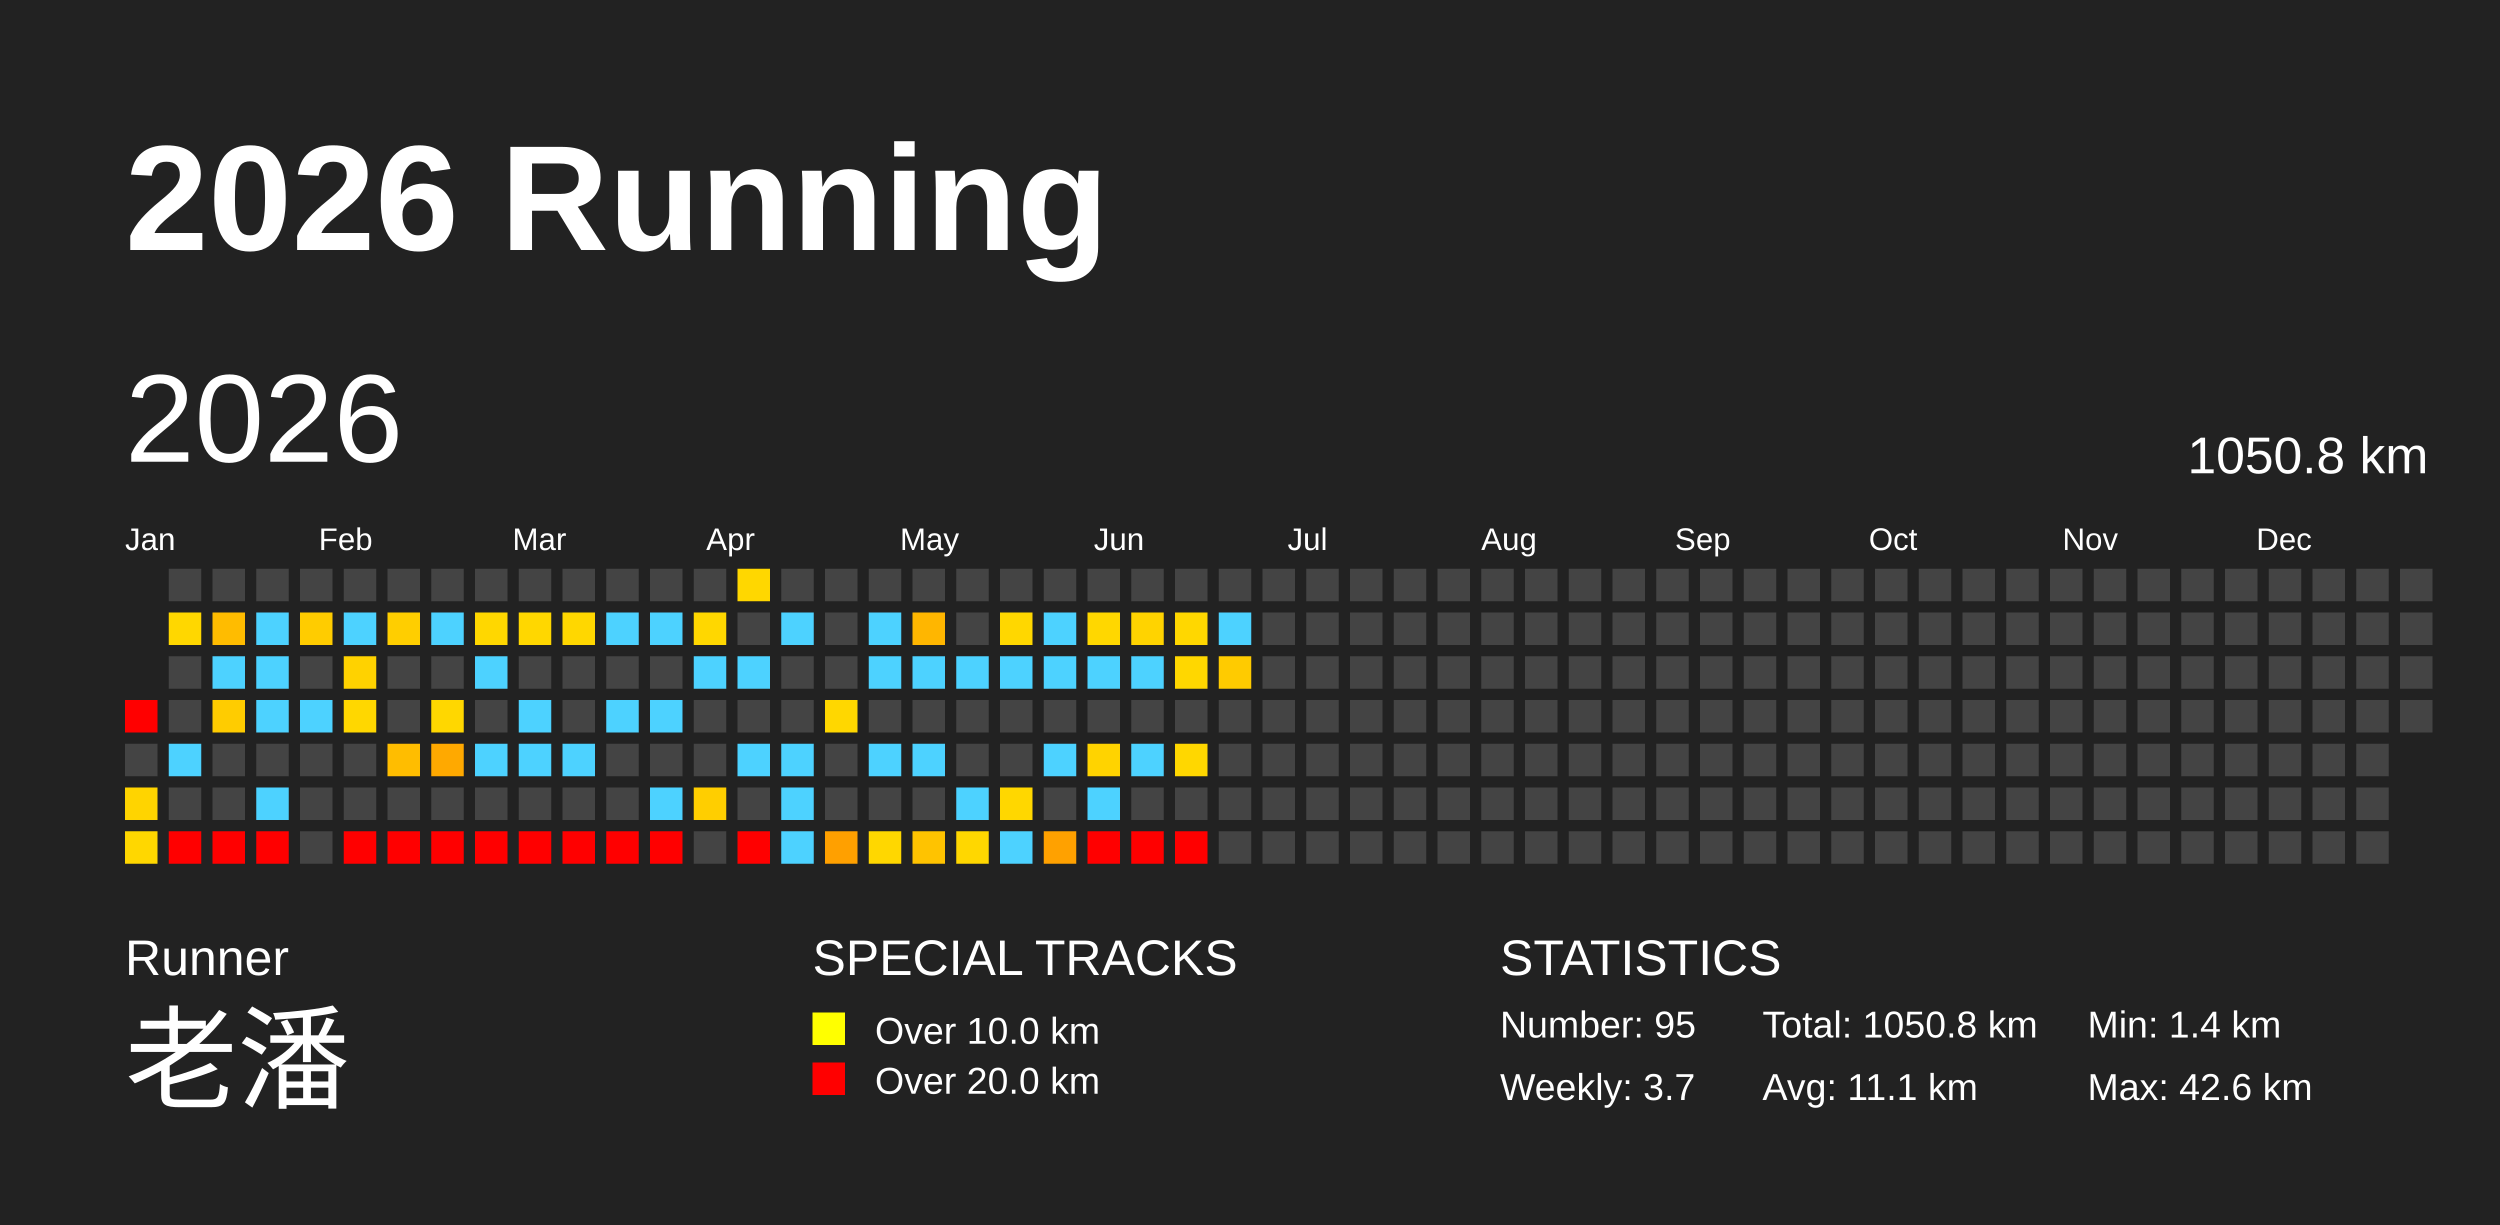
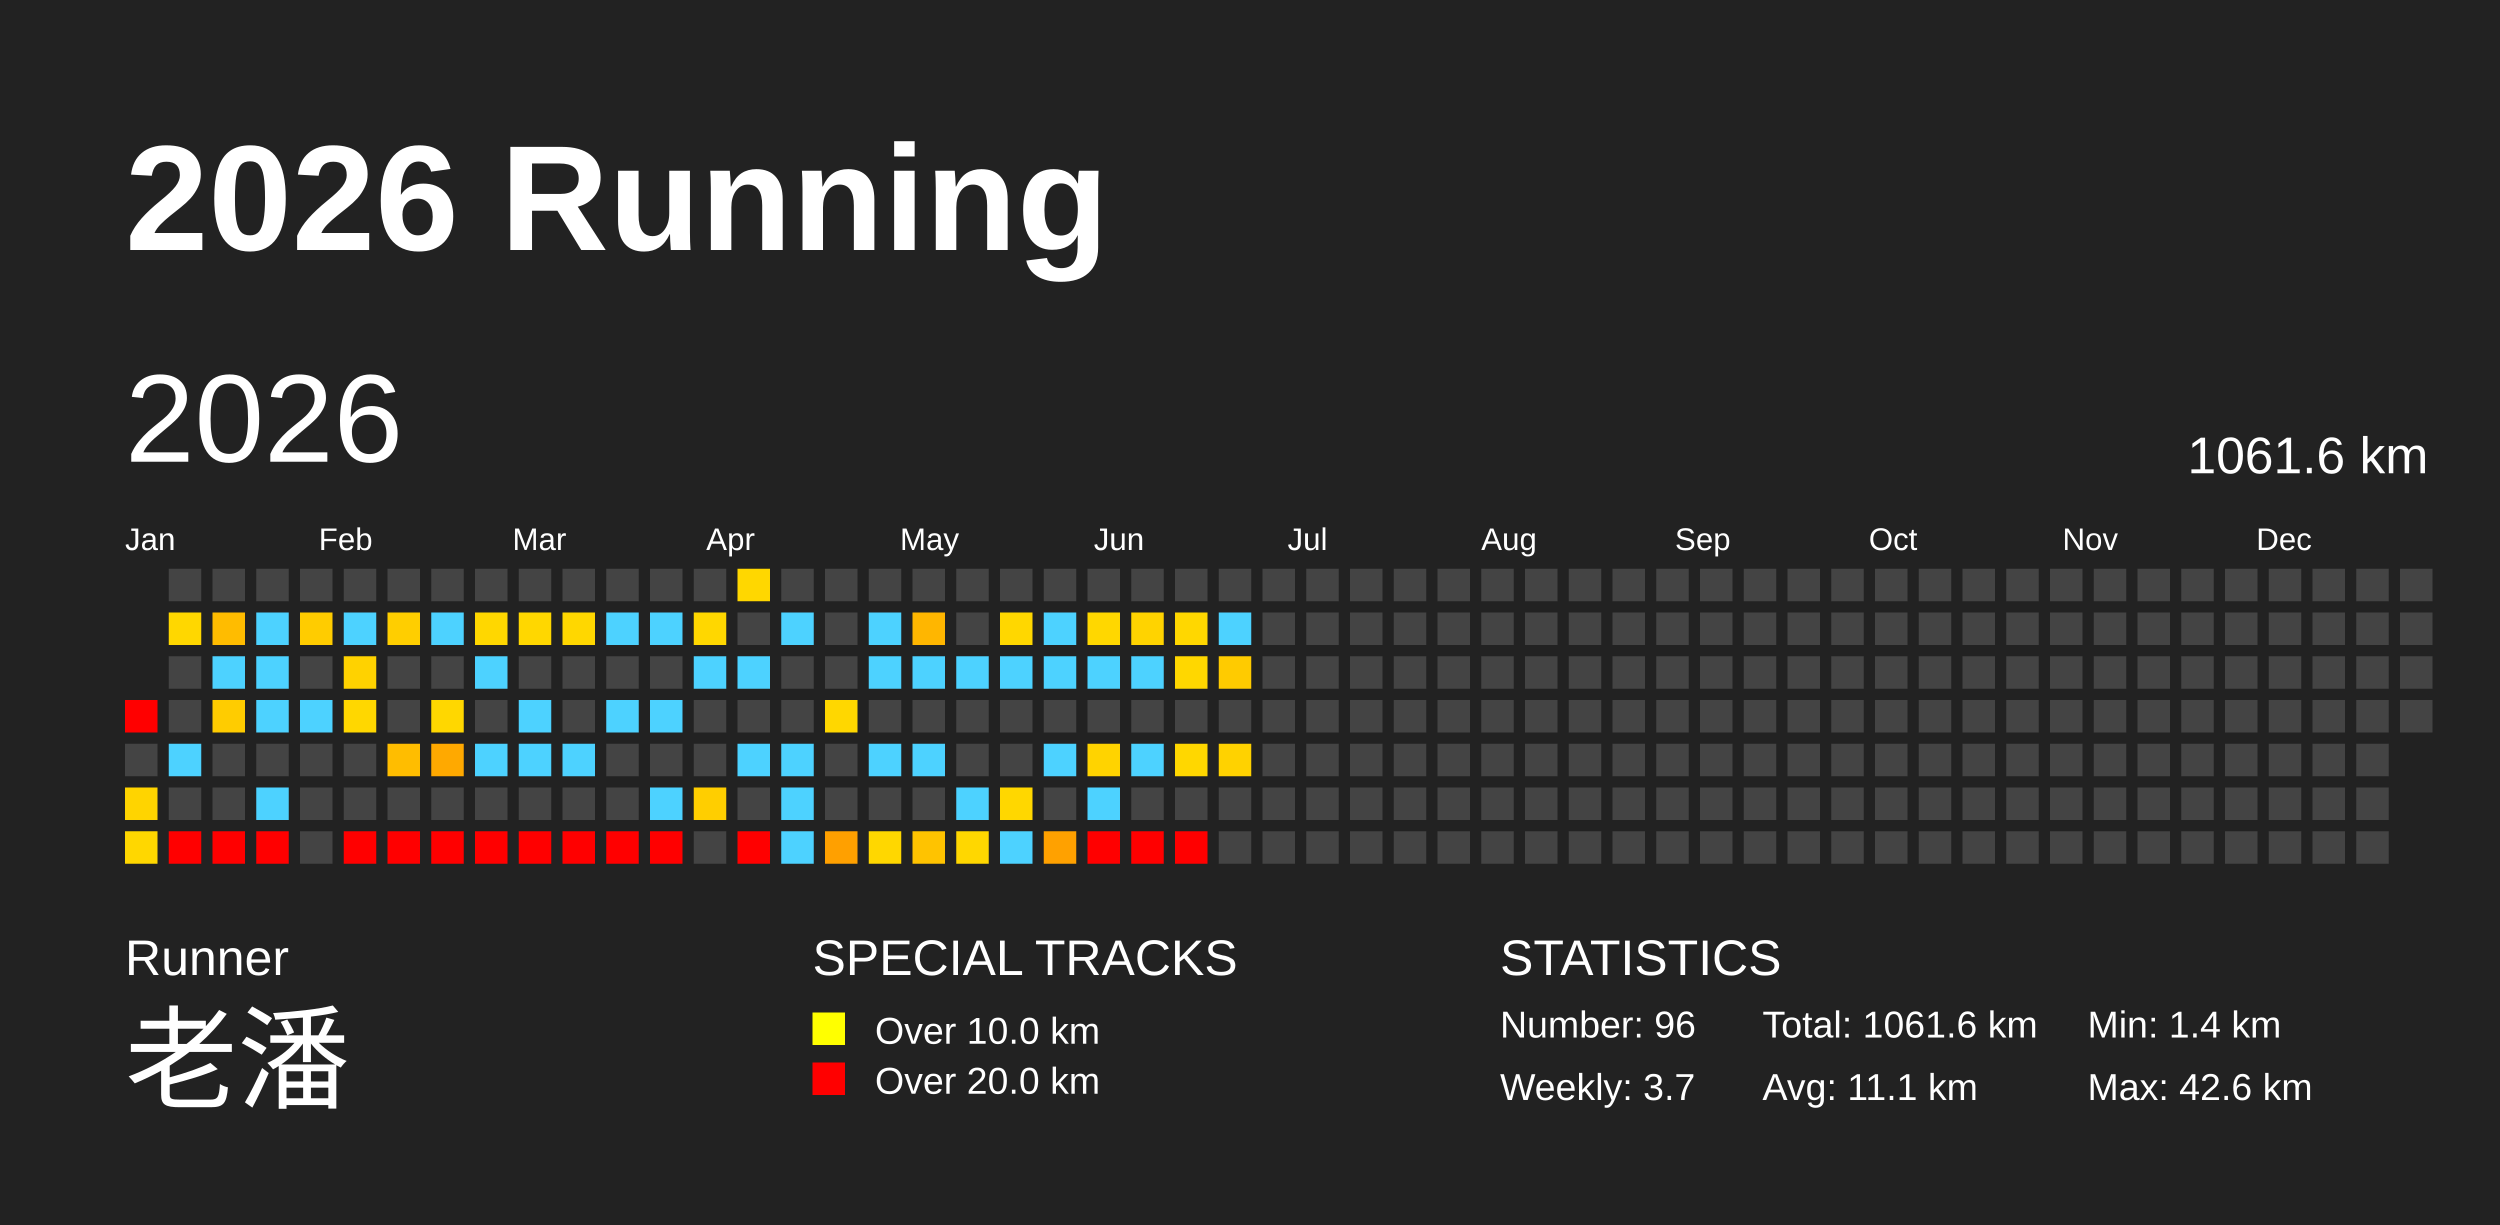
<svg xmlns="http://www.w3.org/2000/svg" baseProfile="full" height="98mm" version="1.1" viewBox="0,0,200,98" width="200mm">
  <defs />
  <rect fill="#222222" height="98" width="200" x="0" y="0" />
  <text fill="#FFFFFF" style="font-size:12px; font-family:Arial; font-weight:bold;" x="10" y="20">2026 Running</text>
  <text fill="#FFFFFF" style="font-size:4px; font-family:Arial" x="10" y="78">Runner</text>
  <text fill="#FFFFFF" style="font-size:9px; font-family:Arial" x="10" y="88">老潘</text>
  <text fill="#FFFFFF" style="font-size:4px; font-family:Arial" x="65" y="78">SPECIAL TRACKS</text>
  <rect fill="yellow" height="2.6" width="2.6" x="65" y="81" />
  <text fill="#FFFFFF" style="font-size:3px; font-family:Arial" x="70" y="83.5">Over 10.0 km</text>
  <rect fill="red" height="2.6" width="2.6" x="65" y="85" />
  <text fill="#FFFFFF" style="font-size:3px; font-family:Arial" x="70" y="87.5">Over 20.0 km</text>
  <text fill="#FFFFFF" style="font-size:4px; font-family:Arial" x="120" y="78">STATISTICS</text>
-   <text fill="#FFFFFF" style="font-size:3px; font-family:Arial" x="120" y="83">Number: 95</text>
+   <text fill="#FFFFFF" style="font-size:3px; font-family:Arial" x="120" y="83">Number: 96</text>
  <text fill="#FFFFFF" style="font-size:3px; font-family:Arial" x="120" y="88">Weekly: 3.7</text>
-   <text fill="#FFFFFF" style="font-size:3px; font-family:Arial" x="141" y="83">Total: 1050.8 km</text>
+   <text fill="#FFFFFF" style="font-size:3px; font-family:Arial" x="141" y="83">Total: 1061.6 km</text>
  <text fill="#FFFFFF" style="font-size:3px; font-family:Arial" x="141" y="88">Avg: 11.1 km</text>
  <text fill="#FFFFFF" style="font-size:3px; font-family:Arial" x="167" y="83">Min: 1.4 km</text>
  <text fill="#FFFFFF" style="font-size:3px; font-family:Arial" x="167" y="88">Max: 42.6 km</text>
  <text dominant-baseline="hanging" fill="#FFFFFF" style="font-size:10.0px; font-family:Arial;" x="10" y="30">2026</text>
-   <text dominant-baseline="hanging" fill="#FFFFFF" style="font-size:4.125px; font-family:Arial;" x="175" y="35">1050.8 km</text>
+   <text dominant-baseline="hanging" fill="#FFFFFF" style="font-size:4.125px; font-family:Arial;" x="175" y="35">1061.6 km</text>
  <text fill="#FFFFFF" style="font-size:2.5px; font-family:Arial" x="10.0" y="44">Jan</text>
  <text fill="#FFFFFF" style="font-size:2.5px; font-family:Arial" x="25.5" y="44">Feb</text>
  <text fill="#FFFFFF" style="font-size:2.5px; font-family:Arial" x="41.0" y="44">Mar</text>
  <text fill="#FFFFFF" style="font-size:2.5px; font-family:Arial" x="56.5" y="44">Apr</text>
  <text fill="#FFFFFF" style="font-size:2.5px; font-family:Arial" x="72.0" y="44">May</text>
  <text fill="#FFFFFF" style="font-size:2.5px; font-family:Arial" x="87.5" y="44">Jun</text>
  <text fill="#FFFFFF" style="font-size:2.5px; font-family:Arial" x="103.0" y="44">Jul</text>
  <text fill="#FFFFFF" style="font-size:2.5px; font-family:Arial" x="118.5" y="44">Aug</text>
  <text fill="#FFFFFF" style="font-size:2.5px; font-family:Arial" x="134.0" y="44">Sep</text>
  <text fill="#FFFFFF" style="font-size:2.5px; font-family:Arial" x="149.5" y="44">Oct</text>
  <text fill="#FFFFFF" style="font-size:2.5px; font-family:Arial" x="165.0" y="44">Nov</text>
  <text fill="#FFFFFF" style="font-size:2.5px; font-family:Arial" x="180.5" y="44">Dec</text>
  <rect fill="red" height="2.6" width="2.6" x="10.0" y="56.0" />
  <rect fill="#444444" height="2.6" width="2.6" x="10.0" y="59.5" />
  <rect fill="#ffd400" height="2.6" width="2.6" x="10.0" y="63.0" />
  <rect fill="#ffd700" height="2.6" width="2.6" x="10.0" y="66.5" />
  <rect fill="#444444" height="2.6" width="2.6" x="13.5" y="45.5" />
  <rect fill="#ffd700" height="2.6" width="2.6" x="13.5" y="49.0" />
  <rect fill="#444444" height="2.6" width="2.6" x="13.5" y="52.5" />
  <rect fill="#444444" height="2.6" width="2.6" x="13.5" y="56.0" />
  <rect fill="#4dd2ff" height="2.6" width="2.6" x="13.5" y="59.5" />
  <rect fill="#444444" height="2.6" width="2.6" x="13.5" y="63.0" />
  <rect fill="red" height="2.6" width="2.6" x="13.5" y="66.5" />
  <rect fill="#444444" height="2.6" width="2.6" x="17.0" y="45.5" />
  <rect fill="#ffbc00" height="2.6" width="2.6" x="17.0" y="49.0" />
  <rect fill="#4dd2ff" height="2.6" width="2.6" x="17.0" y="52.5" />
  <rect fill="#ffcc00" height="2.6" width="2.6" x="17.0" y="56.0" />
  <rect fill="#444444" height="2.6" width="2.6" x="17.0" y="59.5" />
  <rect fill="#444444" height="2.6" width="2.6" x="17.0" y="63.0" />
  <rect fill="red" height="2.6" width="2.6" x="17.0" y="66.5" />
  <rect fill="#444444" height="2.6" width="2.6" x="20.5" y="45.5" />
  <rect fill="#4dd2ff" height="2.6" width="2.6" x="20.5" y="49.0" />
  <rect fill="#4dd2ff" height="2.6" width="2.6" x="20.5" y="52.5" />
  <rect fill="#4dd2ff" height="2.6" width="2.6" x="20.5" y="56.0" />
  <rect fill="#444444" height="2.6" width="2.6" x="20.5" y="59.5" />
  <rect fill="#4dd2ff" height="2.6" width="2.6" x="20.5" y="63.0" />
  <rect fill="red" height="2.6" width="2.6" x="20.5" y="66.5" />
  <rect fill="#444444" height="2.6" width="2.6" x="24.0" y="45.5" />
  <rect fill="#ffcc00" height="2.6" width="2.6" x="24.0" y="49.0" />
  <rect fill="#444444" height="2.6" width="2.6" x="24.0" y="52.5" />
  <rect fill="#4dd2ff" height="2.6" width="2.6" x="24.0" y="56.0" />
  <rect fill="#444444" height="2.6" width="2.6" x="24.0" y="59.5" />
  <rect fill="#444444" height="2.6" width="2.6" x="24.0" y="63.0" />
  <rect fill="#444444" height="2.6" width="2.6" x="24.0" y="66.5" />
  <rect fill="#444444" height="2.6" width="2.6" x="27.5" y="45.5" />
  <rect fill="#4dd2ff" height="2.6" width="2.6" x="27.5" y="49.0" />
  <rect fill="#ffd200" height="2.6" width="2.6" x="27.5" y="52.5" />
  <rect fill="#ffd700" height="2.6" width="2.6" x="27.5" y="56.0" />
  <rect fill="#444444" height="2.6" width="2.6" x="27.5" y="59.5" />
  <rect fill="#444444" height="2.6" width="2.6" x="27.5" y="63.0" />
  <rect fill="red" height="2.6" width="2.6" x="27.5" y="66.5" />
  <rect fill="#444444" height="2.6" width="2.6" x="31.0" y="45.5" />
  <rect fill="#ffce00" height="2.6" width="2.6" x="31.0" y="49.0" />
  <rect fill="#444444" height="2.6" width="2.6" x="31.0" y="52.5" />
  <rect fill="#444444" height="2.6" width="2.6" x="31.0" y="56.0" />
  <rect fill="#ffbd00" height="2.6" width="2.6" x="31.0" y="59.5" />
  <rect fill="#444444" height="2.6" width="2.6" x="31.0" y="63.0" />
  <rect fill="red" height="2.6" width="2.6" x="31.0" y="66.5" />
  <rect fill="#444444" height="2.6" width="2.6" x="34.5" y="45.5" />
  <rect fill="#4dd2ff" height="2.6" width="2.6" x="34.5" y="49.0" />
  <rect fill="#444444" height="2.6" width="2.6" x="34.5" y="52.5" />
  <rect fill="#ffd700" height="2.6" width="2.6" x="34.5" y="56.0" />
  <rect fill="#ffa900" height="2.6" width="2.6" x="34.5" y="59.5" />
  <rect fill="#444444" height="2.6" width="2.6" x="34.5" y="63.0" />
  <rect fill="red" height="2.6" width="2.6" x="34.5" y="66.5" />
  <rect fill="#444444" height="2.6" width="2.6" x="38.0" y="45.5" />
  <rect fill="#ffd700" height="2.6" width="2.6" x="38.0" y="49.0" />
  <rect fill="#4dd2ff" height="2.6" width="2.6" x="38.0" y="52.5" />
  <rect fill="#444444" height="2.6" width="2.6" x="38.0" y="56.0" />
  <rect fill="#4dd2ff" height="2.6" width="2.6" x="38.0" y="59.5" />
  <rect fill="#444444" height="2.6" width="2.6" x="38.0" y="63.0" />
  <rect fill="red" height="2.6" width="2.6" x="38.0" y="66.5" />
  <rect fill="#444444" height="2.6" width="2.6" x="41.5" y="45.5" />
  <rect fill="#ffd700" height="2.6" width="2.6" x="41.5" y="49.0" />
  <rect fill="#444444" height="2.6" width="2.6" x="41.5" y="52.5" />
  <rect fill="#4dd2ff" height="2.6" width="2.6" x="41.5" y="56.0" />
  <rect fill="#4dd2ff" height="2.6" width="2.6" x="41.5" y="59.5" />
  <rect fill="#444444" height="2.6" width="2.6" x="41.5" y="63.0" />
  <rect fill="red" height="2.6" width="2.6" x="41.5" y="66.5" />
  <rect fill="#444444" height="2.6" width="2.6" x="45.0" y="45.5" />
  <rect fill="#ffd700" height="2.6" width="2.6" x="45.0" y="49.0" />
  <rect fill="#444444" height="2.6" width="2.6" x="45.0" y="52.5" />
  <rect fill="#444444" height="2.6" width="2.6" x="45.0" y="56.0" />
  <rect fill="#4dd2ff" height="2.6" width="2.6" x="45.0" y="59.5" />
  <rect fill="#444444" height="2.6" width="2.6" x="45.0" y="63.0" />
  <rect fill="red" height="2.6" width="2.6" x="45.0" y="66.5" />
  <rect fill="#444444" height="2.6" width="2.6" x="48.5" y="45.5" />
  <rect fill="#4dd2ff" height="2.6" width="2.6" x="48.5" y="49.0" />
  <rect fill="#444444" height="2.6" width="2.6" x="48.5" y="52.5" />
  <rect fill="#4dd2ff" height="2.6" width="2.6" x="48.5" y="56.0" />
  <rect fill="#444444" height="2.6" width="2.6" x="48.5" y="59.5" />
  <rect fill="#444444" height="2.6" width="2.6" x="48.5" y="63.0" />
  <rect fill="red" height="2.6" width="2.6" x="48.5" y="66.5" />
  <rect fill="#444444" height="2.6" width="2.6" x="52.0" y="45.5" />
  <rect fill="#4dd2ff" height="2.6" width="2.6" x="52.0" y="49.0" />
  <rect fill="#444444" height="2.6" width="2.6" x="52.0" y="52.5" />
  <rect fill="#4dd2ff" height="2.6" width="2.6" x="52.0" y="56.0" />
  <rect fill="#444444" height="2.6" width="2.6" x="52.0" y="59.5" />
  <rect fill="#4dd2ff" height="2.6" width="2.6" x="52.0" y="63.0" />
  <rect fill="red" height="2.6" width="2.6" x="52.0" y="66.5" />
  <rect fill="#444444" height="2.6" width="2.6" x="55.5" y="45.5" />
  <rect fill="#ffd700" height="2.6" width="2.6" x="55.5" y="49.0" />
  <rect fill="#4dd2ff" height="2.6" width="2.6" x="55.5" y="52.5" />
  <rect fill="#444444" height="2.6" width="2.6" x="55.5" y="56.0" />
  <rect fill="#444444" height="2.6" width="2.6" x="55.5" y="59.5" />
  <rect fill="#ffce00" height="2.6" width="2.6" x="55.5" y="63.0" />
  <rect fill="#444444" height="2.6" width="2.6" x="55.5" y="66.5" />
  <rect fill="#ffd700" height="2.6" width="2.6" x="59.0" y="45.5" />
  <rect fill="#444444" height="2.6" width="2.6" x="59.0" y="49.0" />
  <rect fill="#4dd2ff" height="2.6" width="2.6" x="59.0" y="52.5" />
  <rect fill="#444444" height="2.6" width="2.6" x="59.0" y="56.0" />
  <rect fill="#4dd2ff" height="2.6" width="2.6" x="59.0" y="59.5" />
  <rect fill="#444444" height="2.6" width="2.6" x="59.0" y="63.0" />
  <rect fill="red" height="2.6" width="2.6" x="59.0" y="66.5" />
  <rect fill="#444444" height="2.6" width="2.6" x="62.5" y="45.5" />
  <rect fill="#4dd2ff" height="2.6" width="2.6" x="62.5" y="49.0" />
  <rect fill="#444444" height="2.6" width="2.6" x="62.5" y="52.5" />
  <rect fill="#444444" height="2.6" width="2.6" x="62.5" y="56.0" />
  <rect fill="#4dd2ff" height="2.6" width="2.6" x="62.5" y="59.5" />
  <rect fill="#4dd2ff" height="2.6" width="2.6" x="62.5" y="63.0" />
  <rect fill="#4dd2ff" height="2.6" width="2.6" x="62.5" y="66.5" />
  <rect fill="#444444" height="2.6" width="2.6" x="66.0" y="45.5" />
  <rect fill="#444444" height="2.6" width="2.6" x="66.0" y="49.0" />
  <rect fill="#444444" height="2.6" width="2.6" x="66.0" y="52.5" />
  <rect fill="#ffd700" height="2.6" width="2.6" x="66.0" y="56.0" />
  <rect fill="#444444" height="2.6" width="2.6" x="66.0" y="59.5" />
  <rect fill="#444444" height="2.6" width="2.6" x="66.0" y="63.0" />
  <rect fill="#ffa000" height="2.6" width="2.6" x="66.0" y="66.5" />
  <rect fill="#444444" height="2.6" width="2.6" x="69.5" y="45.5" />
  <rect fill="#4dd2ff" height="2.6" width="2.6" x="69.5" y="49.0" />
  <rect fill="#4dd2ff" height="2.6" width="2.6" x="69.5" y="52.5" />
  <rect fill="#444444" height="2.6" width="2.6" x="69.5" y="56.0" />
  <rect fill="#4dd2ff" height="2.6" width="2.6" x="69.5" y="59.5" />
  <rect fill="#444444" height="2.6" width="2.6" x="69.5" y="63.0" />
  <rect fill="#ffd700" height="2.6" width="2.6" x="69.5" y="66.5" />
  <rect fill="#444444" height="2.6" width="2.6" x="73.0" y="45.5" />
  <rect fill="#ffb600" height="2.6" width="2.6" x="73.0" y="49.0" />
  <rect fill="#4dd2ff" height="2.6" width="2.6" x="73.0" y="52.5" />
  <rect fill="#444444" height="2.6" width="2.6" x="73.0" y="56.0" />
  <rect fill="#4dd2ff" height="2.6" width="2.6" x="73.0" y="59.5" />
  <rect fill="#444444" height="2.6" width="2.6" x="73.0" y="63.0" />
  <rect fill="#ffc300" height="2.6" width="2.6" x="73.0" y="66.5" />
  <rect fill="#444444" height="2.6" width="2.6" x="76.5" y="45.5" />
  <rect fill="#444444" height="2.6" width="2.6" x="76.5" y="49.0" />
  <rect fill="#4dd2ff" height="2.6" width="2.6" x="76.5" y="52.5" />
  <rect fill="#444444" height="2.6" width="2.6" x="76.5" y="56.0" />
  <rect fill="#444444" height="2.6" width="2.6" x="76.5" y="59.5" />
  <rect fill="#4dd2ff" height="2.6" width="2.6" x="76.5" y="63.0" />
  <rect fill="#ffd700" height="2.6" width="2.6" x="76.5" y="66.5" />
  <rect fill="#444444" height="2.6" width="2.6" x="80.0" y="45.5" />
  <rect fill="#ffd700" height="2.6" width="2.6" x="80.0" y="49.0" />
  <rect fill="#4dd2ff" height="2.6" width="2.6" x="80.0" y="52.5" />
  <rect fill="#444444" height="2.6" width="2.6" x="80.0" y="56.0" />
  <rect fill="#444444" height="2.6" width="2.6" x="80.0" y="59.5" />
  <rect fill="#ffd700" height="2.6" width="2.6" x="80.0" y="63.0" />
  <rect fill="#4dd2ff" height="2.6" width="2.6" x="80.0" y="66.5" />
  <rect fill="#444444" height="2.6" width="2.6" x="83.5" y="45.5" />
  <rect fill="#4dd2ff" height="2.6" width="2.6" x="83.5" y="49.0" />
  <rect fill="#4dd2ff" height="2.6" width="2.6" x="83.5" y="52.5" />
  <rect fill="#444444" height="2.6" width="2.6" x="83.5" y="56.0" />
  <rect fill="#4dd2ff" height="2.6" width="2.6" x="83.5" y="59.5" />
  <rect fill="#444444" height="2.6" width="2.6" x="83.5" y="63.0" />
  <rect fill="#ffa100" height="2.6" width="2.6" x="83.5" y="66.5" />
  <rect fill="#444444" height="2.6" width="2.6" x="87.0" y="45.5" />
  <rect fill="#ffd700" height="2.6" width="2.6" x="87.0" y="49.0" />
  <rect fill="#4dd2ff" height="2.6" width="2.6" x="87.0" y="52.5" />
  <rect fill="#444444" height="2.6" width="2.6" x="87.0" y="56.0" />
  <rect fill="#ffd300" height="2.6" width="2.6" x="87.0" y="59.5" />
  <rect fill="#4dd2ff" height="2.6" width="2.6" x="87.0" y="63.0" />
  <rect fill="red" height="2.6" width="2.6" x="87.0" y="66.5" />
  <rect fill="#444444" height="2.6" width="2.6" x="90.5" y="45.5" />
  <rect fill="#ffd300" height="2.6" width="2.6" x="90.5" y="49.0" />
  <rect fill="#4dd2ff" height="2.6" width="2.6" x="90.5" y="52.5" />
  <rect fill="#444444" height="2.6" width="2.6" x="90.5" y="56.0" />
  <rect fill="#4dd2ff" height="2.6" width="2.6" x="90.5" y="59.5" />
  <rect fill="#444444" height="2.6" width="2.6" x="90.5" y="63.0" />
  <rect fill="red" height="2.6" width="2.6" x="90.5" y="66.5" />
  <rect fill="#444444" height="2.6" width="2.6" x="94.0" y="45.5" />
  <rect fill="#ffd700" height="2.6" width="2.6" x="94.0" y="49.0" />
  <rect fill="#ffd700" height="2.6" width="2.6" x="94.0" y="52.5" />
  <rect fill="#444444" height="2.6" width="2.6" x="94.0" y="56.0" />
  <rect fill="#ffd700" height="2.6" width="2.6" x="94.0" y="59.5" />
  <rect fill="#444444" height="2.6" width="2.6" x="94.0" y="63.0" />
  <rect fill="red" height="2.6" width="2.6" x="94.0" y="66.5" />
  <rect fill="#444444" height="2.6" width="2.6" x="97.5" y="45.5" />
  <rect fill="#4dd2ff" height="2.6" width="2.6" x="97.5" y="49.0" />
  <rect fill="#ffcb00" height="2.6" width="2.6" x="97.5" y="52.5" />
  <rect fill="#444444" height="2.6" width="2.6" x="97.5" y="56.0" />
-   <rect fill="#444444" height="2.6" width="2.6" x="97.5" y="59.5" />
+   <rect fill="#ffd200" height="2.6" width="2.6" x="97.5" y="59.5" />
  <rect fill="#444444" height="2.6" width="2.6" x="97.5" y="63.0" />
  <rect fill="#444444" height="2.6" width="2.6" x="97.5" y="66.5" />
  <rect fill="#444444" height="2.6" width="2.6" x="101.0" y="45.5" />
  <rect fill="#444444" height="2.6" width="2.6" x="101.0" y="49.0" />
  <rect fill="#444444" height="2.6" width="2.6" x="101.0" y="52.5" />
  <rect fill="#444444" height="2.6" width="2.6" x="101.0" y="56.0" />
  <rect fill="#444444" height="2.6" width="2.6" x="101.0" y="59.5" />
  <rect fill="#444444" height="2.6" width="2.6" x="101.0" y="63.0" />
  <rect fill="#444444" height="2.6" width="2.6" x="101.0" y="66.5" />
  <rect fill="#444444" height="2.6" width="2.6" x="104.5" y="45.5" />
  <rect fill="#444444" height="2.6" width="2.6" x="104.5" y="49.0" />
  <rect fill="#444444" height="2.6" width="2.6" x="104.5" y="52.5" />
  <rect fill="#444444" height="2.6" width="2.6" x="104.5" y="56.0" />
  <rect fill="#444444" height="2.6" width="2.6" x="104.5" y="59.5" />
  <rect fill="#444444" height="2.6" width="2.6" x="104.5" y="63.0" />
  <rect fill="#444444" height="2.6" width="2.6" x="104.5" y="66.5" />
  <rect fill="#444444" height="2.6" width="2.6" x="108.0" y="45.5" />
  <rect fill="#444444" height="2.6" width="2.6" x="108.0" y="49.0" />
  <rect fill="#444444" height="2.6" width="2.6" x="108.0" y="52.5" />
  <rect fill="#444444" height="2.6" width="2.6" x="108.0" y="56.0" />
  <rect fill="#444444" height="2.6" width="2.6" x="108.0" y="59.5" />
  <rect fill="#444444" height="2.6" width="2.6" x="108.0" y="63.0" />
  <rect fill="#444444" height="2.6" width="2.6" x="108.0" y="66.5" />
  <rect fill="#444444" height="2.6" width="2.6" x="111.5" y="45.5" />
  <rect fill="#444444" height="2.6" width="2.6" x="111.5" y="49.0" />
  <rect fill="#444444" height="2.6" width="2.6" x="111.5" y="52.5" />
  <rect fill="#444444" height="2.6" width="2.6" x="111.5" y="56.0" />
  <rect fill="#444444" height="2.6" width="2.6" x="111.5" y="59.5" />
  <rect fill="#444444" height="2.6" width="2.6" x="111.5" y="63.0" />
  <rect fill="#444444" height="2.6" width="2.6" x="111.5" y="66.5" />
  <rect fill="#444444" height="2.6" width="2.6" x="115.0" y="45.5" />
  <rect fill="#444444" height="2.6" width="2.6" x="115.0" y="49.0" />
  <rect fill="#444444" height="2.6" width="2.6" x="115.0" y="52.5" />
  <rect fill="#444444" height="2.6" width="2.6" x="115.0" y="56.0" />
  <rect fill="#444444" height="2.6" width="2.6" x="115.0" y="59.5" />
  <rect fill="#444444" height="2.6" width="2.6" x="115.0" y="63.0" />
  <rect fill="#444444" height="2.6" width="2.6" x="115.0" y="66.5" />
  <rect fill="#444444" height="2.6" width="2.6" x="118.5" y="45.5" />
  <rect fill="#444444" height="2.6" width="2.6" x="118.5" y="49.0" />
  <rect fill="#444444" height="2.6" width="2.6" x="118.5" y="52.5" />
  <rect fill="#444444" height="2.6" width="2.6" x="118.5" y="56.0" />
  <rect fill="#444444" height="2.6" width="2.6" x="118.5" y="59.5" />
  <rect fill="#444444" height="2.6" width="2.6" x="118.5" y="63.0" />
  <rect fill="#444444" height="2.6" width="2.6" x="118.5" y="66.5" />
  <rect fill="#444444" height="2.6" width="2.6" x="122.0" y="45.5" />
  <rect fill="#444444" height="2.6" width="2.6" x="122.0" y="49.0" />
  <rect fill="#444444" height="2.6" width="2.6" x="122.0" y="52.5" />
  <rect fill="#444444" height="2.6" width="2.6" x="122.0" y="56.0" />
  <rect fill="#444444" height="2.6" width="2.6" x="122.0" y="59.5" />
  <rect fill="#444444" height="2.6" width="2.6" x="122.0" y="63.0" />
  <rect fill="#444444" height="2.6" width="2.6" x="122.0" y="66.5" />
  <rect fill="#444444" height="2.6" width="2.6" x="125.5" y="45.5" />
  <rect fill="#444444" height="2.6" width="2.6" x="125.5" y="49.0" />
  <rect fill="#444444" height="2.6" width="2.6" x="125.5" y="52.5" />
  <rect fill="#444444" height="2.6" width="2.6" x="125.5" y="56.0" />
  <rect fill="#444444" height="2.6" width="2.6" x="125.5" y="59.5" />
  <rect fill="#444444" height="2.6" width="2.6" x="125.5" y="63.0" />
  <rect fill="#444444" height="2.6" width="2.6" x="125.5" y="66.5" />
  <rect fill="#444444" height="2.6" width="2.6" x="129.0" y="45.5" />
  <rect fill="#444444" height="2.6" width="2.6" x="129.0" y="49.0" />
  <rect fill="#444444" height="2.6" width="2.6" x="129.0" y="52.5" />
  <rect fill="#444444" height="2.6" width="2.6" x="129.0" y="56.0" />
  <rect fill="#444444" height="2.6" width="2.6" x="129.0" y="59.5" />
  <rect fill="#444444" height="2.6" width="2.6" x="129.0" y="63.0" />
  <rect fill="#444444" height="2.6" width="2.6" x="129.0" y="66.5" />
  <rect fill="#444444" height="2.6" width="2.6" x="132.5" y="45.5" />
  <rect fill="#444444" height="2.6" width="2.6" x="132.5" y="49.0" />
  <rect fill="#444444" height="2.6" width="2.6" x="132.5" y="52.5" />
  <rect fill="#444444" height="2.6" width="2.6" x="132.5" y="56.0" />
  <rect fill="#444444" height="2.6" width="2.6" x="132.5" y="59.5" />
  <rect fill="#444444" height="2.6" width="2.6" x="132.5" y="63.0" />
  <rect fill="#444444" height="2.6" width="2.6" x="132.5" y="66.5" />
  <rect fill="#444444" height="2.6" width="2.6" x="136.0" y="45.5" />
  <rect fill="#444444" height="2.6" width="2.6" x="136.0" y="49.0" />
  <rect fill="#444444" height="2.6" width="2.6" x="136.0" y="52.5" />
  <rect fill="#444444" height="2.6" width="2.6" x="136.0" y="56.0" />
  <rect fill="#444444" height="2.6" width="2.6" x="136.0" y="59.5" />
  <rect fill="#444444" height="2.6" width="2.6" x="136.0" y="63.0" />
  <rect fill="#444444" height="2.6" width="2.6" x="136.0" y="66.5" />
  <rect fill="#444444" height="2.6" width="2.6" x="139.5" y="45.5" />
  <rect fill="#444444" height="2.6" width="2.6" x="139.5" y="49.0" />
  <rect fill="#444444" height="2.6" width="2.6" x="139.5" y="52.5" />
  <rect fill="#444444" height="2.6" width="2.6" x="139.5" y="56.0" />
  <rect fill="#444444" height="2.6" width="2.6" x="139.5" y="59.5" />
  <rect fill="#444444" height="2.6" width="2.6" x="139.5" y="63.0" />
  <rect fill="#444444" height="2.6" width="2.6" x="139.5" y="66.5" />
  <rect fill="#444444" height="2.6" width="2.6" x="143.0" y="45.5" />
  <rect fill="#444444" height="2.6" width="2.6" x="143.0" y="49.0" />
  <rect fill="#444444" height="2.6" width="2.6" x="143.0" y="52.5" />
  <rect fill="#444444" height="2.6" width="2.6" x="143.0" y="56.0" />
  <rect fill="#444444" height="2.6" width="2.6" x="143.0" y="59.5" />
  <rect fill="#444444" height="2.6" width="2.6" x="143.0" y="63.0" />
  <rect fill="#444444" height="2.6" width="2.6" x="143.0" y="66.5" />
  <rect fill="#444444" height="2.6" width="2.6" x="146.5" y="45.5" />
  <rect fill="#444444" height="2.6" width="2.6" x="146.5" y="49.0" />
  <rect fill="#444444" height="2.6" width="2.6" x="146.5" y="52.5" />
  <rect fill="#444444" height="2.6" width="2.6" x="146.5" y="56.0" />
  <rect fill="#444444" height="2.6" width="2.6" x="146.5" y="59.5" />
  <rect fill="#444444" height="2.6" width="2.6" x="146.5" y="63.0" />
  <rect fill="#444444" height="2.6" width="2.6" x="146.5" y="66.5" />
  <rect fill="#444444" height="2.6" width="2.6" x="150.0" y="45.5" />
  <rect fill="#444444" height="2.6" width="2.6" x="150.0" y="49.0" />
  <rect fill="#444444" height="2.6" width="2.6" x="150.0" y="52.5" />
  <rect fill="#444444" height="2.6" width="2.6" x="150.0" y="56.0" />
  <rect fill="#444444" height="2.6" width="2.6" x="150.0" y="59.5" />
  <rect fill="#444444" height="2.6" width="2.6" x="150.0" y="63.0" />
  <rect fill="#444444" height="2.6" width="2.6" x="150.0" y="66.5" />
  <rect fill="#444444" height="2.6" width="2.6" x="153.5" y="45.5" />
  <rect fill="#444444" height="2.6" width="2.6" x="153.5" y="49.0" />
  <rect fill="#444444" height="2.6" width="2.6" x="153.5" y="52.5" />
  <rect fill="#444444" height="2.6" width="2.6" x="153.5" y="56.0" />
  <rect fill="#444444" height="2.6" width="2.6" x="153.5" y="59.5" />
  <rect fill="#444444" height="2.6" width="2.6" x="153.5" y="63.0" />
  <rect fill="#444444" height="2.6" width="2.6" x="153.5" y="66.5" />
  <rect fill="#444444" height="2.6" width="2.6" x="157.0" y="45.5" />
  <rect fill="#444444" height="2.6" width="2.6" x="157.0" y="49.0" />
  <rect fill="#444444" height="2.6" width="2.6" x="157.0" y="52.5" />
  <rect fill="#444444" height="2.6" width="2.6" x="157.0" y="56.0" />
  <rect fill="#444444" height="2.6" width="2.6" x="157.0" y="59.5" />
  <rect fill="#444444" height="2.6" width="2.6" x="157.0" y="63.0" />
  <rect fill="#444444" height="2.6" width="2.6" x="157.0" y="66.5" />
  <rect fill="#444444" height="2.6" width="2.6" x="160.5" y="45.5" />
  <rect fill="#444444" height="2.6" width="2.6" x="160.5" y="49.0" />
  <rect fill="#444444" height="2.6" width="2.6" x="160.5" y="52.5" />
  <rect fill="#444444" height="2.6" width="2.6" x="160.5" y="56.0" />
  <rect fill="#444444" height="2.6" width="2.6" x="160.5" y="59.5" />
  <rect fill="#444444" height="2.6" width="2.6" x="160.5" y="63.0" />
  <rect fill="#444444" height="2.6" width="2.6" x="160.5" y="66.5" />
  <rect fill="#444444" height="2.6" width="2.6" x="164.0" y="45.5" />
  <rect fill="#444444" height="2.6" width="2.6" x="164.0" y="49.0" />
  <rect fill="#444444" height="2.6" width="2.6" x="164.0" y="52.5" />
  <rect fill="#444444" height="2.6" width="2.6" x="164.0" y="56.0" />
  <rect fill="#444444" height="2.6" width="2.6" x="164.0" y="59.5" />
  <rect fill="#444444" height="2.6" width="2.6" x="164.0" y="63.0" />
  <rect fill="#444444" height="2.6" width="2.6" x="164.0" y="66.5" />
  <rect fill="#444444" height="2.6" width="2.6" x="167.5" y="45.5" />
  <rect fill="#444444" height="2.6" width="2.6" x="167.5" y="49.0" />
  <rect fill="#444444" height="2.6" width="2.6" x="167.5" y="52.5" />
  <rect fill="#444444" height="2.6" width="2.6" x="167.5" y="56.0" />
  <rect fill="#444444" height="2.6" width="2.6" x="167.5" y="59.5" />
  <rect fill="#444444" height="2.6" width="2.6" x="167.5" y="63.0" />
  <rect fill="#444444" height="2.6" width="2.6" x="167.5" y="66.5" />
  <rect fill="#444444" height="2.6" width="2.6" x="171.0" y="45.5" />
  <rect fill="#444444" height="2.6" width="2.6" x="171.0" y="49.0" />
  <rect fill="#444444" height="2.6" width="2.6" x="171.0" y="52.5" />
  <rect fill="#444444" height="2.6" width="2.6" x="171.0" y="56.0" />
  <rect fill="#444444" height="2.6" width="2.6" x="171.0" y="59.5" />
  <rect fill="#444444" height="2.6" width="2.6" x="171.0" y="63.0" />
  <rect fill="#444444" height="2.6" width="2.6" x="171.0" y="66.5" />
  <rect fill="#444444" height="2.6" width="2.6" x="174.5" y="45.5" />
  <rect fill="#444444" height="2.6" width="2.6" x="174.5" y="49.0" />
  <rect fill="#444444" height="2.6" width="2.6" x="174.5" y="52.5" />
  <rect fill="#444444" height="2.6" width="2.6" x="174.5" y="56.0" />
  <rect fill="#444444" height="2.6" width="2.6" x="174.5" y="59.5" />
  <rect fill="#444444" height="2.6" width="2.6" x="174.5" y="63.0" />
  <rect fill="#444444" height="2.6" width="2.6" x="174.5" y="66.5" />
  <rect fill="#444444" height="2.6" width="2.6" x="178.0" y="45.5" />
  <rect fill="#444444" height="2.6" width="2.6" x="178.0" y="49.0" />
  <rect fill="#444444" height="2.6" width="2.6" x="178.0" y="52.5" />
  <rect fill="#444444" height="2.6" width="2.6" x="178.0" y="56.0" />
  <rect fill="#444444" height="2.6" width="2.6" x="178.0" y="59.5" />
  <rect fill="#444444" height="2.6" width="2.6" x="178.0" y="63.0" />
  <rect fill="#444444" height="2.6" width="2.6" x="178.0" y="66.5" />
  <rect fill="#444444" height="2.6" width="2.6" x="181.5" y="45.5" />
  <rect fill="#444444" height="2.6" width="2.6" x="181.5" y="49.0" />
  <rect fill="#444444" height="2.6" width="2.6" x="181.5" y="52.5" />
  <rect fill="#444444" height="2.6" width="2.6" x="181.5" y="56.0" />
  <rect fill="#444444" height="2.6" width="2.6" x="181.5" y="59.5" />
  <rect fill="#444444" height="2.6" width="2.6" x="181.5" y="63.0" />
  <rect fill="#444444" height="2.6" width="2.6" x="181.5" y="66.5" />
  <rect fill="#444444" height="2.6" width="2.6" x="185.0" y="45.5" />
  <rect fill="#444444" height="2.6" width="2.6" x="185.0" y="49.0" />
  <rect fill="#444444" height="2.6" width="2.6" x="185.0" y="52.5" />
  <rect fill="#444444" height="2.6" width="2.6" x="185.0" y="56.0" />
  <rect fill="#444444" height="2.6" width="2.6" x="185.0" y="59.5" />
  <rect fill="#444444" height="2.6" width="2.6" x="185.0" y="63.0" />
  <rect fill="#444444" height="2.6" width="2.6" x="185.0" y="66.5" />
  <rect fill="#444444" height="2.6" width="2.6" x="188.5" y="45.5" />
  <rect fill="#444444" height="2.6" width="2.6" x="188.5" y="49.0" />
  <rect fill="#444444" height="2.6" width="2.6" x="188.5" y="52.5" />
  <rect fill="#444444" height="2.6" width="2.6" x="188.5" y="56.0" />
  <rect fill="#444444" height="2.6" width="2.6" x="188.5" y="59.5" />
  <rect fill="#444444" height="2.6" width="2.6" x="188.5" y="63.0" />
  <rect fill="#444444" height="2.6" width="2.6" x="188.5" y="66.5" />
  <rect fill="#444444" height="2.6" width="2.6" x="192.0" y="45.5" />
  <rect fill="#444444" height="2.6" width="2.6" x="192.0" y="49.0" />
  <rect fill="#444444" height="2.6" width="2.6" x="192.0" y="52.5" />
  <rect fill="#444444" height="2.6" width="2.6" x="192.0" y="56.0" />
</svg>
